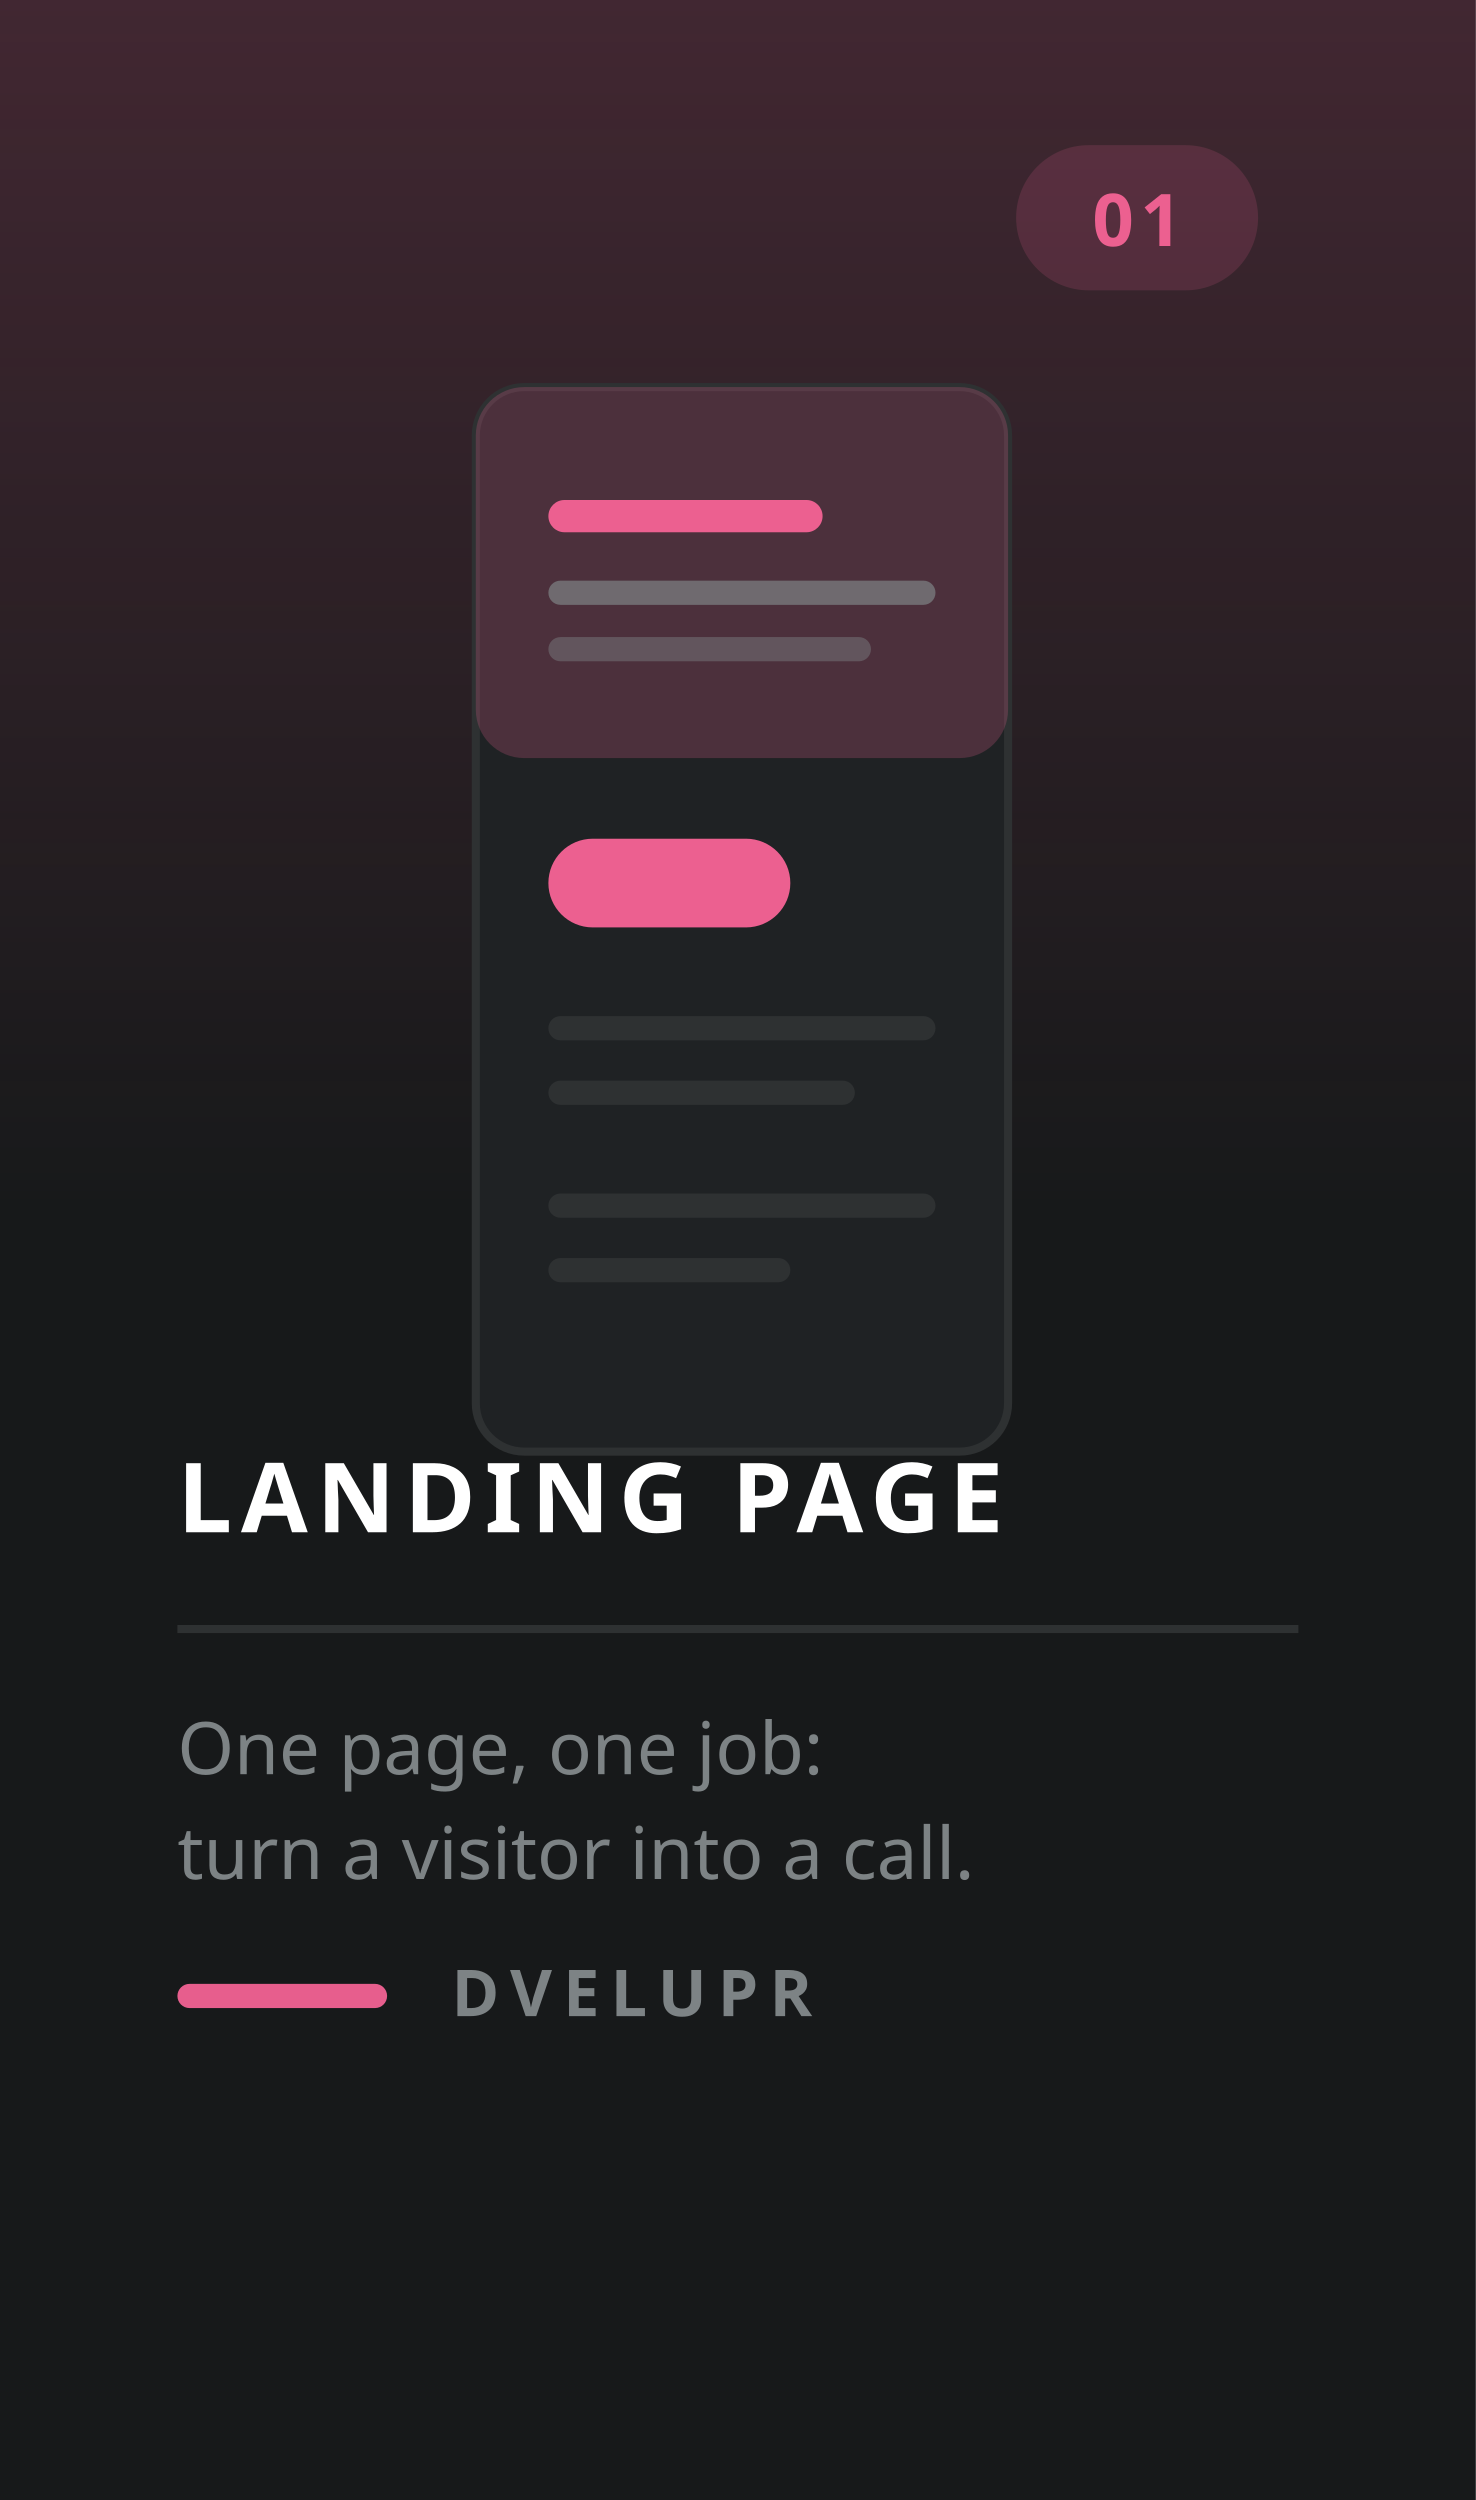
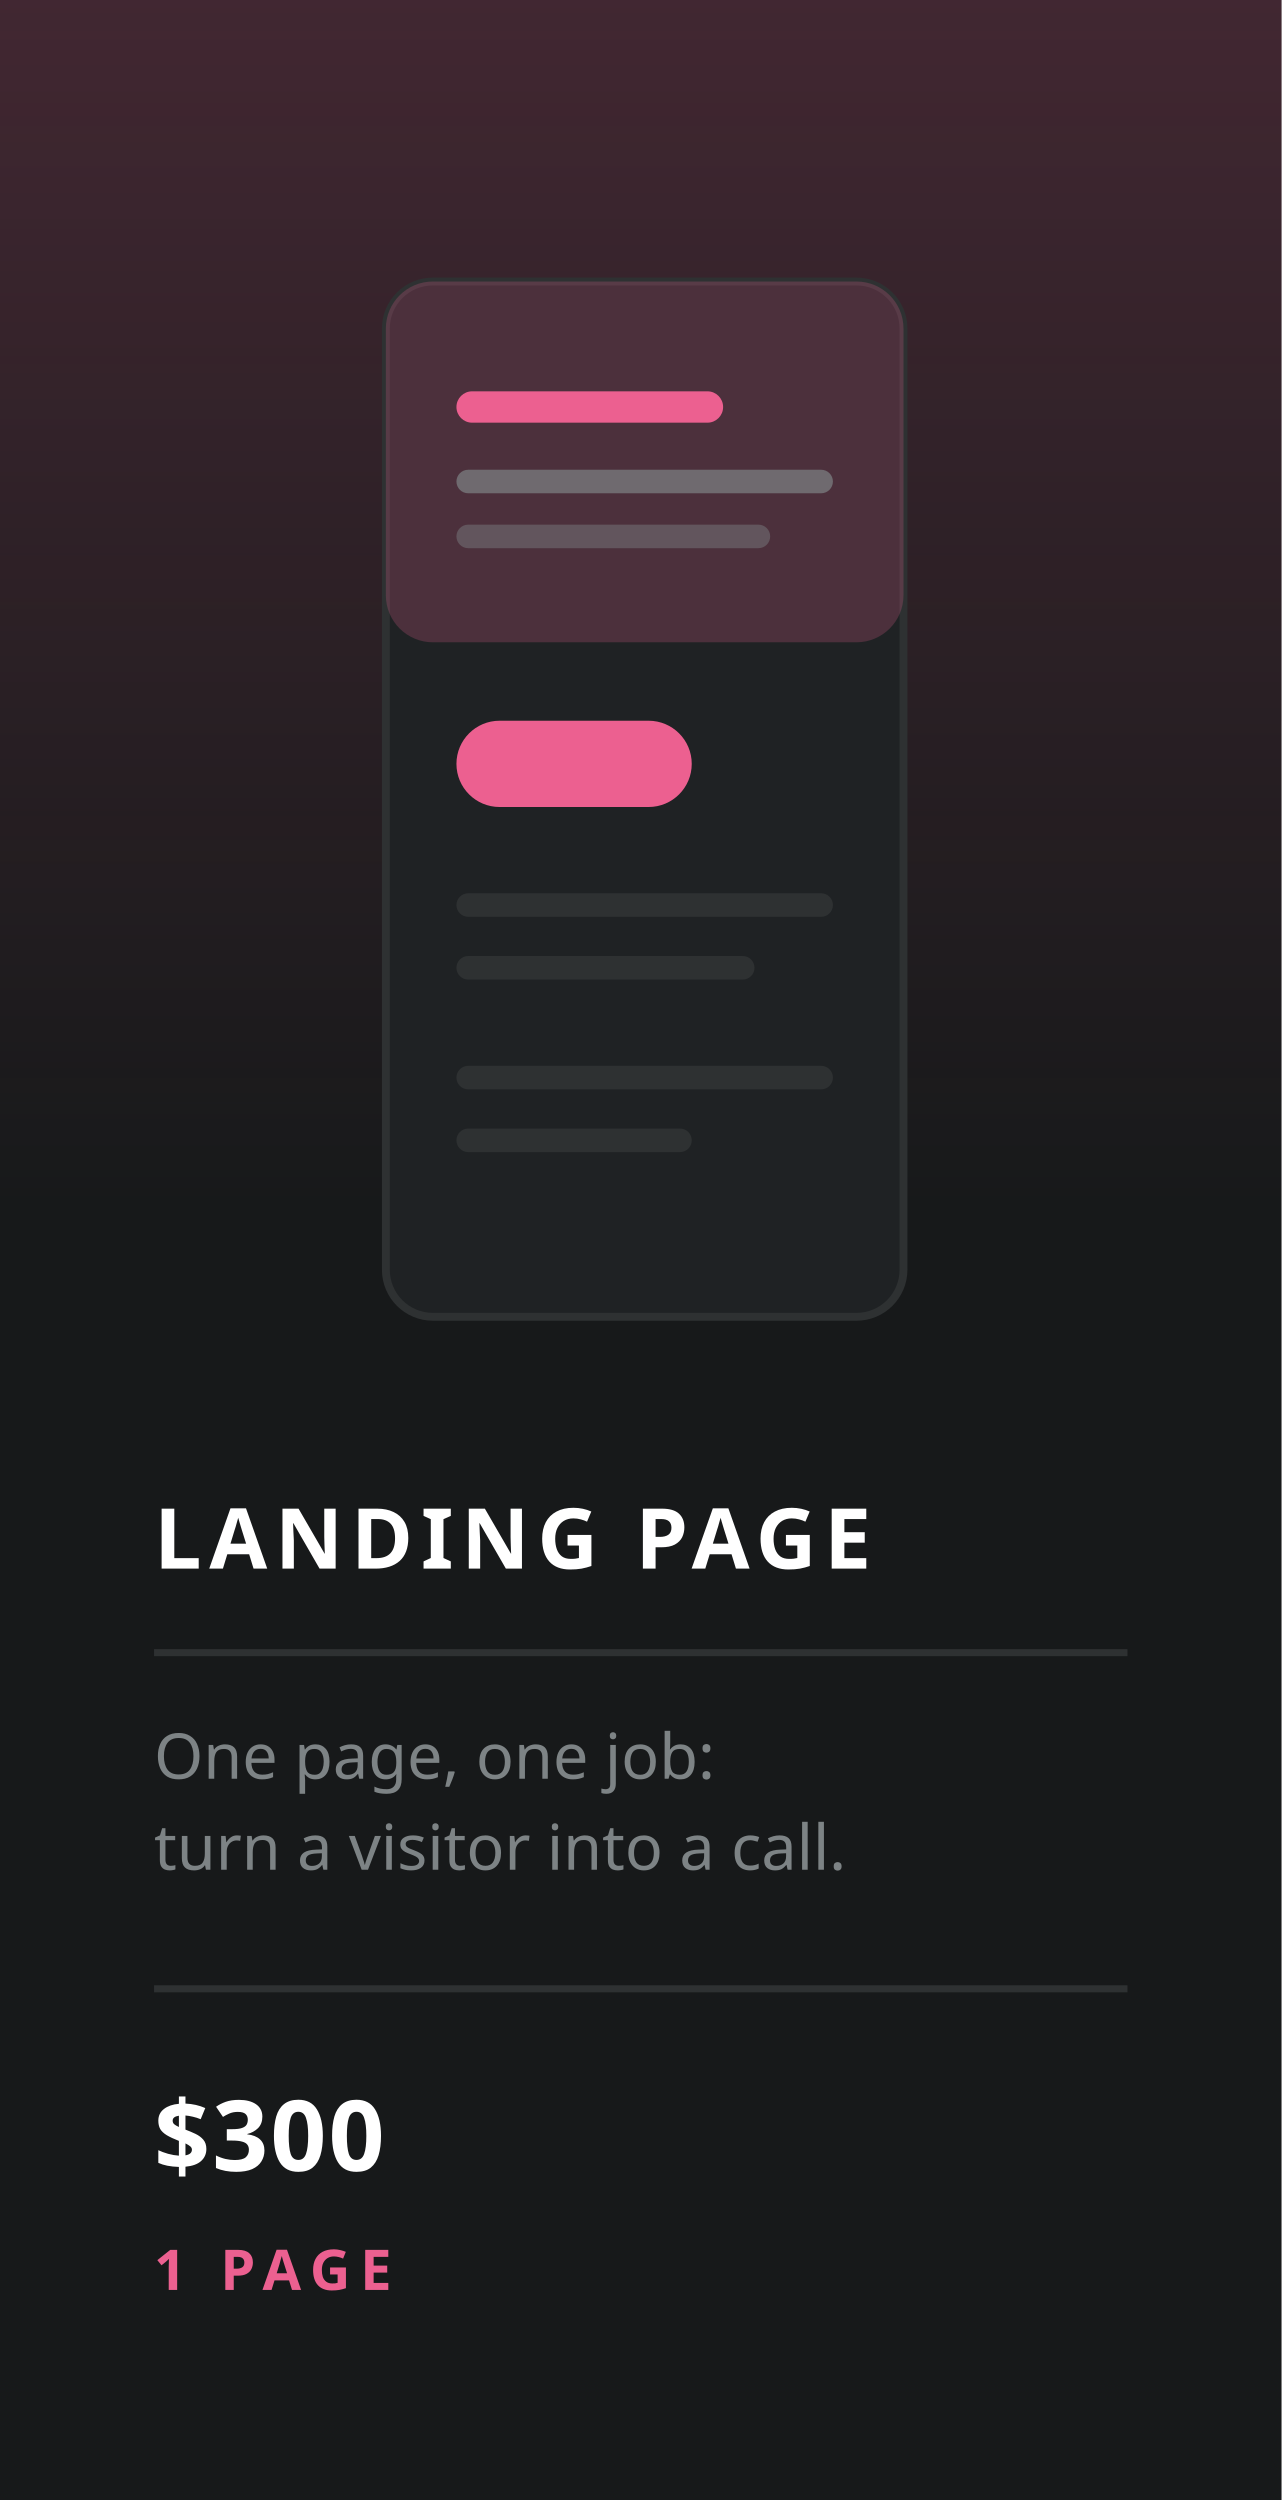
- <svg xmlns="http://www.w3.org/2000/svg" viewBox="0 0 183 310" width="183" height="310" role="img" aria-label="Landing Page package" font-family="Poppins, 'Century Gothic', Futura, 'Trebuchet MS', sans-serif">
+ <svg xmlns="http://www.w3.org/2000/svg" viewBox="0 0 183 357" width="183" height="357" role="img" aria-label="Landing Page package" font-family="Poppins, 'Century Gothic', Futura, 'Trebuchet MS', sans-serif">
  <defs>
    <linearGradient id="glow" x1="0" y1="0" x2="0" y2="1">
      <stop offset="0%" stop-color="#ec6090" stop-opacity="0.20" />
      <stop offset="100%" stop-color="#ec6090" stop-opacity="0" />
    </linearGradient>
  </defs>
-   <rect width="183" height="310" fill="#17191a" />
-   <rect width="183" height="150" fill="url(#glow)" />
-   <g>
+   <rect width="183" height="357" fill="#17191a" />
+   <rect width="183" height="172" fill="url(#glow)" />
+   <g transform="translate(91.5,113) scale(1.12) translate(-91.5,-113)">
    <rect x="59" y="48" width="66" height="132" rx="6" fill="#1f2224" stroke="#2e3132" />
    <rect x="59" y="48" width="66" height="46" rx="6" fill="#ec6090" opacity="0.22" />
    <rect x="68" y="62" width="34" height="4" rx="2" fill="#ec6090" />
    <rect x="68" y="72" width="48" height="3" rx="1.5" fill="#7d8385" opacity="0.7" />
    <rect x="68" y="79" width="40" height="3" rx="1.5" fill="#7d8385" opacity="0.45" />
    <rect x="68" y="104" width="30" height="11" rx="5.5" fill="#ec6090" />
    <rect x="68" y="126" width="48" height="3" rx="1.5" fill="#2e3132" />
    <rect x="68" y="134" width="38" height="3" rx="1.5" fill="#2e3132" />
    <rect x="68" y="148" width="48" height="3" rx="1.5" fill="#2e3132" />
    <rect x="68" y="156" width="30" height="3" rx="1.5" fill="#2e3132" />
  </g>
-   <rect x="126" y="18" width="30" height="18" rx="9" fill="#ec6090" opacity="0.16" />
-   <text x="141.0" y="30.5" font-size="9" font-weight="700" fill="#ec6090" letter-spacing="0.8" text-anchor="middle">01</text>
-   <text x="22" y="190" font-size="12" font-weight="700" fill="#ffffff" letter-spacing="1.1">LANDING PAGE</text>
-   <path d="M22 202 h139" stroke="#2e3132" stroke-width="1" />
-   <text x="22" y="220" font-size="9" fill="#7d8385">One page, one job:</text>
-   <text x="22" y="233" font-size="9" fill="#7d8385">turn a visitor into a call.</text>
-   <rect x="22" y="246" width="26" height="3" rx="1.5" fill="#e75e8d" />
-   <text x="56" y="250" font-size="8" font-weight="600" fill="#7d8385" letter-spacing="1.4">DVELUPR</text>
+   <text x="22" y="224" font-size="12" font-weight="700" fill="#ffffff" letter-spacing="1.1">LANDING PAGE</text>
+   <path d="M22 236 h139" stroke="#2e3132" stroke-width="1" />
+   <text x="22" y="254" font-size="9" fill="#7d8385">One page, one job:</text>
+   <text x="22" y="267" font-size="9" fill="#7d8385">turn a visitor into a call.</text>
+   <path d="M22 284 h139" stroke="#2e3132" stroke-width="1" />
+   <text x="22" y="310" font-size="14" font-weight="700" fill="#ffffff" letter-spacing="0.3">$300</text>
+   <text x="22" y="327" font-size="8" font-weight="600" fill="#ec6090" letter-spacing="1.4">1 PAGE</text>
</svg>
